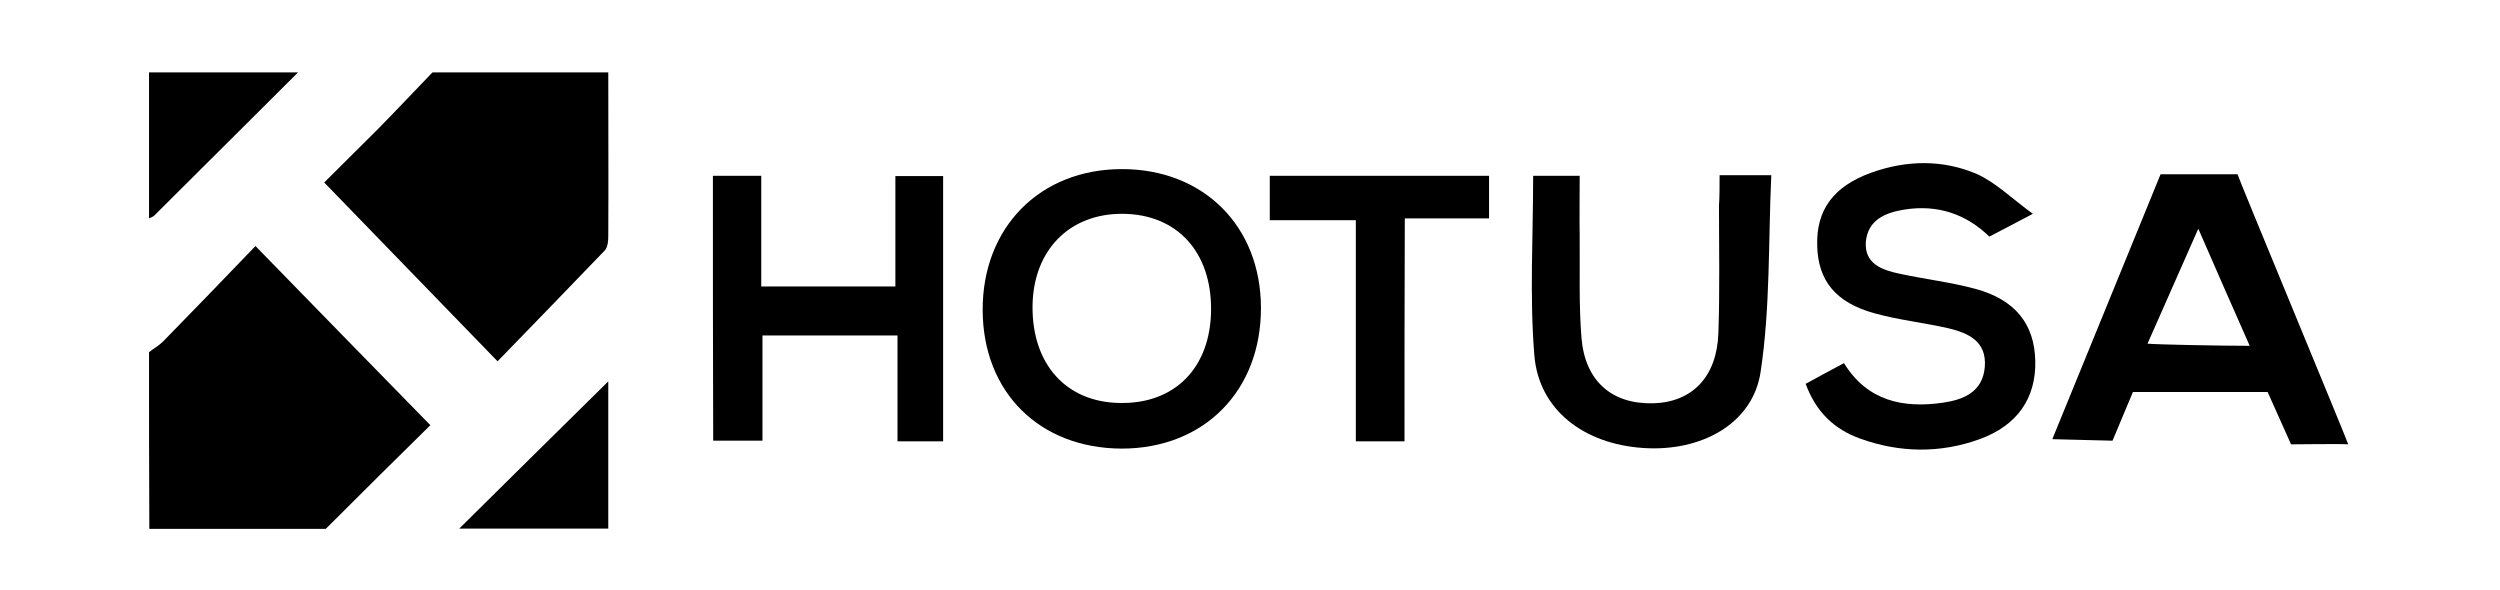
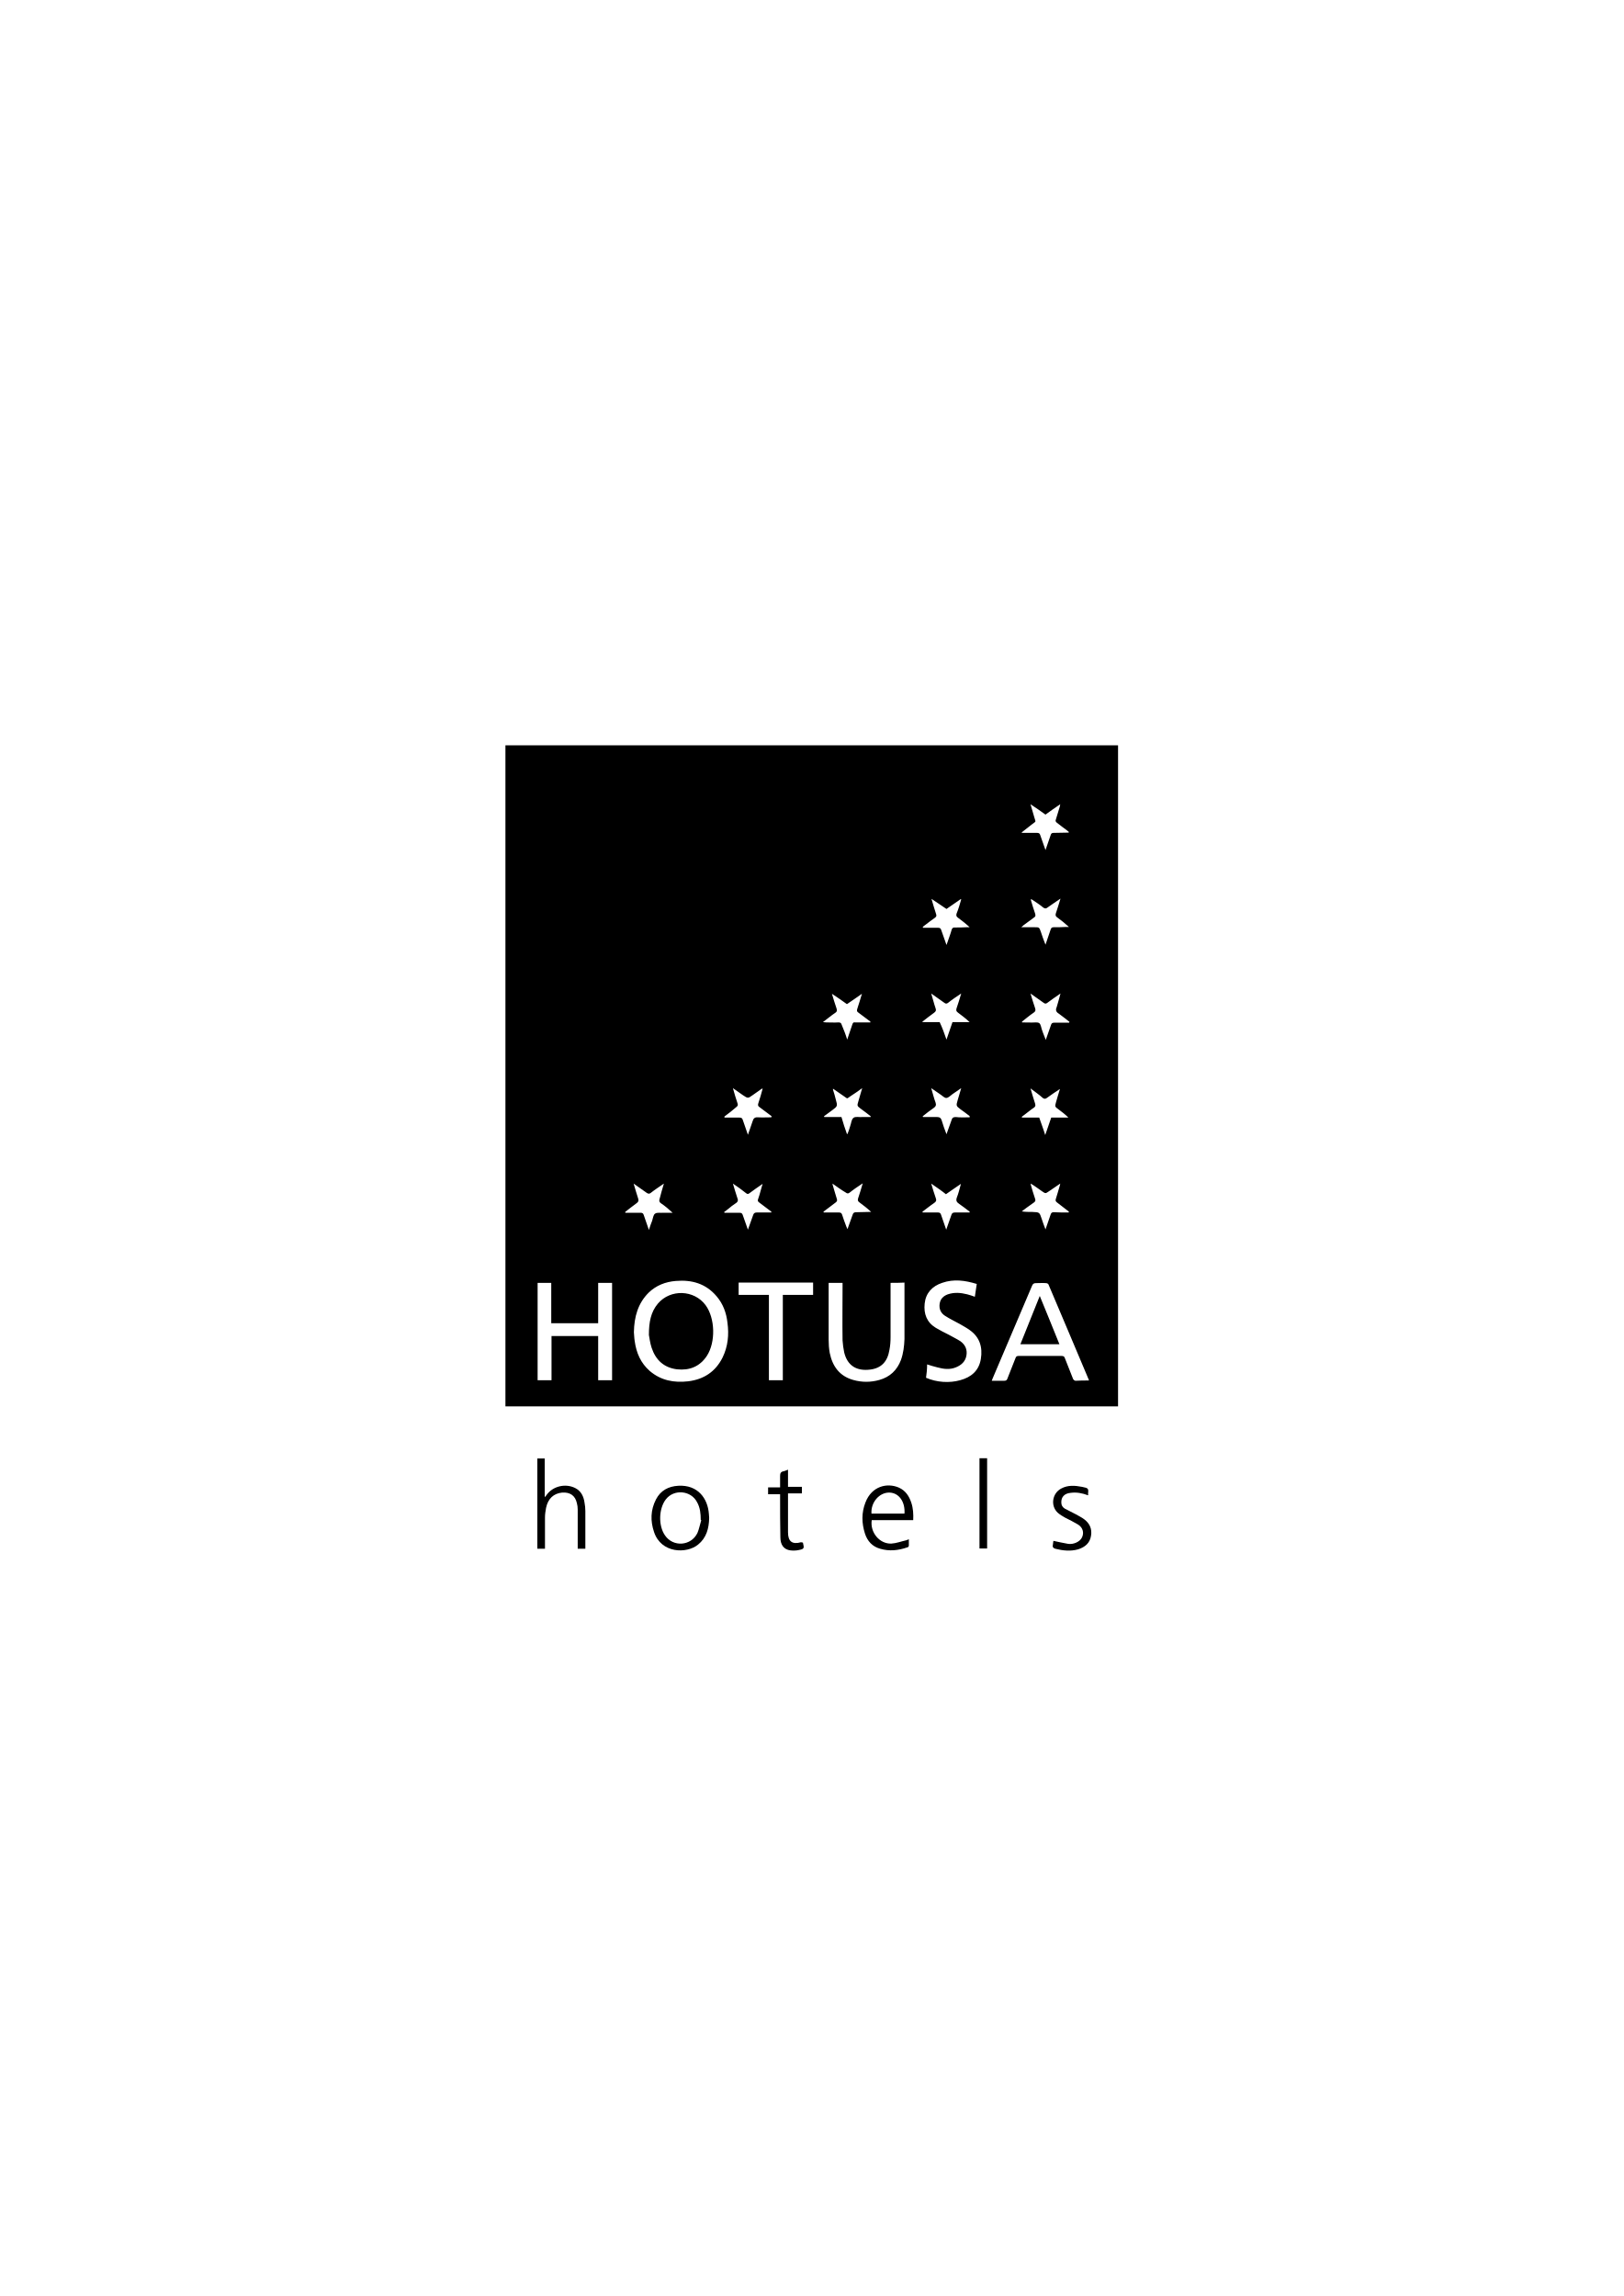
- <svg xmlns="http://www.w3.org/2000/svg" version="1.1" id="Capa_1" x="0px" y="0px" viewBox="0 0 822 193.7" style="enable-background:new 0 0 822 193.7;" xml:space="preserve">
+ <svg xmlns="http://www.w3.org/2000/svg" version="1.1" id="Capa_1" x="0px" y="0px" viewBox="0 0 595.3 841.9" style="enable-background:new 0 0 595.3 841.9;" xml:space="preserve">
  <g>
-     <path d="M200,23.8c0,18,0.1,35.9,0,53.9c0,1.6-0.2,3.6-1.1,4.6c-11.6,12.1-23.3,24.1-35.3,36.5c-19.5-20.1-38.1-39.3-57-58.8   c5.2-5.2,11.5-11.4,17.7-17.6c6-6.1,11.9-12.4,17.9-18.6C161.3,23.8,180.7,23.8,200,23.8z" />
-     <path d="M49,115.8c1.5-1.2,3.2-2.1,4.6-3.5C63.7,102,73.7,91.6,84,80.9c19.6,20.1,38.3,39.3,57.5,58.9   c-11.1,10.9-22.8,22.5-34.4,34.1c-19.3,0-38.7,0-58,0C49,154.5,49,135.2,49,115.8z" />
-     <path d="M772.1,146.1c-1.4-0.2-18.8,0-18.8,0l-7.7-17.2h-44.3l-6.7,16l-19.8-0.5l35.6-87.1h25.3   C735.5,57.4,772.1,145.6,772.1,146.1z M739.7,113.7c-5.9-13.4-11-24.9-16.9-38.5c-6,13.6-11.2,25.3-16.7,37.8   C709.5,113.3,729.7,113.7,739.7,113.7z" />
-     <path d="M98,23.8C82.2,39.5,66.5,55.2,50.7,70.9c-0.4,0.4-1.1,0.6-1.7,0.9c0-16,0-32,0-48C65.3,23.8,81.7,23.8,98,23.8z" />
-     <path d="M151,173.8c16-15.8,32-31.7,49-48.4c0,17,0,32.7,0,48.4C183.7,173.8,167.3,173.8,151,173.8z" />
-     <path d="M368.9,55.6c-27,0-45.9,19.2-45.8,46.4c0.1,27,18.7,45.4,45.7,45.5c27.1,0,45.9-19,45.8-46.4   C414.5,74.3,395.7,55.6,368.9,55.6z M368.3,132.5c-17.7-0.2-29-12.7-28.8-31.9c0.2-18.2,12-30.4,29.6-30.3   c17.8,0.1,29.2,12.4,29.1,31.5C398.1,120.8,386.4,132.8,368.3,132.5z" />
-     <path d="M234.4,57.8c5.5,0,10.2,0,15.9,0c0,12.2,0,24.1,0,36.4c15,0,29,0,44.1,0c0-12.1,0-23.9,0-36.3c5.7,0,10.4,0,15.7,0   c0,29,0,57.8,0,87.2c-4.7,0-9.2,0-15,0c0-11.3,0-22.8,0-34.8c-15.4,0-29.5,0-44.4,0c0,11.4,0,22.6,0,34.6c-5.8,0-10.7,0-16.2,0   C234.4,116.1,234.4,87.3,234.4,57.8z" />
-     <path d="M668.4,70.3c-6.3,3.3-10,5.3-14.3,7.5c-7.7-7.5-17.1-10.6-27.9-8.9c-6.3,1-12,3.4-12.7,10.5c-0.6,7.3,5.3,9.4,11.1,10.6   c8.3,1.8,16.9,2.8,25,5c13.1,3.6,19.3,11.6,19.6,23.6c0.3,12.3-5.9,21.3-18.3,25.8c-13,4.7-26.3,4.5-39.3-0.2   c-8.4-3-14.5-8.7-17.9-18c4-2.2,7.9-4.3,12.6-6.8c7.7,12.5,19.5,14.9,32.6,13c6.7-1,13-3.5,13.7-11.7c0.7-8.5-5.4-11.2-12.1-12.8   c-8-1.8-16.3-2.7-24.2-4.9c-12.7-3.5-18.5-10.7-18.8-22.1c-0.4-11.8,5.3-19.6,17.7-24.1c11.7-4.2,23.7-4.4,35,0.5   C656.4,60.2,661.4,65.2,668.4,70.3z" />
-     <path d="M565.4,57.6c5.8,0,10.3,0,17,0c-1,21.8-0.3,43.4-3.5,64.6c-2.5,17.1-19.5,26.4-38.6,25.1c-19.5-1.3-34.3-12.5-35.8-30.4   c-1.6-19.4-0.4-39.1-0.4-59.1c4.9,0,9.3,0,15.3,0c0,6.7-0.1,13.4,0,20.1c0.1,11.1-0.3,22.3,0.6,33.3c1.2,14.2,10.1,21.8,23.7,21.4   c12.7-0.4,20.8-8.7,21.3-23c0.5-13.9,0.2-27.9,0.2-41.9C565.4,64.6,565.4,61.6,565.4,57.6z" />
-     <path d="M461.8,145.1c-6.1,0-10.6,0-16,0c0-24.2,0-47.9,0-72.7c-9.9,0-18.8,0-28.3,0c0-5.4,0-9.8,0-14.6c24,0,47.8,0,72.1,0   c0,4.5,0,8.7,0,14c-8.9,0-17.8,0-27.7,0C461.8,96.7,461.8,120.5,461.8,145.1z" />
+     <path d="M185.3,515.7c0-80.8,0-161.6,0-242.4c74.9,0,149.7,0,224.6,0c0,80.8,0,161.6,0,242.4C335.1,515.7,260.3,515.7,185.3,515.7z    M232.4,488.5c0.1,0.9,0.1,2.1,0.3,3.3c0.6,4.3,2.2,8,5.5,10.9c4.1,3.5,8.9,4.4,14.1,3.8c5.7-0.7,10-3.5,12.6-8.7   c2-4.1,2.4-8.4,1.8-12.8c-0.4-3.6-1.6-6.9-4-9.7c-3.9-4.6-9-6.1-14.9-5.6c-3.8,0.3-7.2,1.6-10,4.3   C233.9,477.9,232.5,482.8,232.4,488.5z M219.3,485.2c-5.8,0-11.4,0-17.2,0c0-5,0-9.9,0-14.8c-1.7,0-3.4,0-5,0c0,11.9,0,23.8,0,35.7   c1.7,0,3.4,0,5.1,0c0-5.4,0-10.8,0-16.2c5.7,0,11.4,0,17.1,0c0,5.4,0,10.8,0,16.2c1.7,0,3.4,0,5.1,0c0-11.9,0-23.8,0-35.7   c-1.7,0-3.4,0-5.1,0C219.3,475.3,219.3,480.2,219.3,485.2z M399.2,506.2c0-0.2,0-0.2,0-0.2c-4.9-11.7-9.9-23.4-14.8-35   c-0.1-0.3-0.6-0.5-0.9-0.5c-1.3-0.1-2.5,0-3.7,0c-0.7,0-1.1,0.2-1.4,0.9c-4.8,11.4-9.7,22.7-14.5,34.1c-0.1,0.2-0.2,0.5-0.3,0.8   c1.6,0,3.1,0,4.6,0c0.6,0,0.9-0.2,1.1-0.7c1-2.5,2-5,3-7.6c0.2-0.6,0.5-0.8,1.1-0.8c5.3,0,10.6,0,15.8,0c0.7,0,1,0.2,1.2,0.8   c1,2.5,2,5,3,7.6c0.1,0.3,0.6,0.7,0.9,0.7C395.9,506.2,397.6,506.2,399.2,506.2z M326.5,470.4c0,0.4,0,0.8,0,1.2   c0,6.2,0,12.4,0,18.6c0,1.6-0.1,3.2-0.4,4.7c-0.7,4.4-3,6.8-7.1,7.3c-4.8,0.6-8.3-1.3-9.5-6.3c-0.3-1.4-0.5-2.9-0.6-4.4   c-0.1-6.6,0-13.3,0-19.9c0-0.4,0-0.7,0-1.2c-1.8,0-3.4,0-5.1,0c0,0.3,0,0.6,0,0.7c0,6.7,0,13.4,0,20.1c0,1.6,0.1,3.3,0.4,4.9   c1,4.9,3.6,8.5,8.6,9.9c3.2,0.9,6.4,0.9,9.6,0c3.9-1.1,6.5-3.6,7.9-7.3c0.9-2.5,1.2-5.1,1.3-7.7c0-6.6,0-13.1,0-19.7   c0-0.3,0-0.6,0-1C329.8,470.4,328.2,470.4,326.5,470.4z M339.5,505.2c3.9,1.7,8.6,2,12.5,0.9c4.1-1.1,6.9-3.5,7.6-7.8   c0.7-4.3-0.4-8-4.1-10.6c-1.1-0.8-2.4-1.5-3.6-2.2c-1.8-1-3.7-1.9-5.4-3c-1.6-1-2.3-2.6-2-4.5c0.3-1.8,1.4-2.8,3-3.4   c2.4-0.8,4.7-0.6,7.1,0c0.9,0.2,1.9,0.6,2.8,0.9c0.2-1.6,0.5-3.2,0.7-4.7c-4.3-1.3-8.4-1.9-12.7-0.4c-3.6,1.2-6,3.7-6.4,7.6   c-0.4,3.8,0.8,6.9,4.1,8.9c1.5,0.9,3.1,1.7,4.7,2.5c1.4,0.8,2.9,1.5,4.3,2.4c1.8,1.3,2.6,3.1,2.2,5.3c-0.4,2.2-1.9,3.5-3.9,4.3   c-2.2,0.9-4.5,0.6-6.7,0c-1.3-0.3-2.5-0.7-3.8-1.1C339.9,502.2,339.7,503.7,339.5,505.2z M287,506.1c0-10.4,0-20.8,0-31.3   c3.7,0,7.4,0,11.1,0c0-1.5,0-3,0-4.5c-9.1,0-18.2,0-27.3,0c0,1.5,0,2.9,0,4.5c3.7,0,7.3,0,11.1,0c0,10.5,0,20.9,0,31.3   C283.6,506.1,285.2,506.1,287,506.1z M388.8,364.3c-1.8,1.2-3.3,2.3-4.8,3.4c-0.5,0.4-0.9,0.4-1.4,0c-1.5-1.1-3-2.1-4.8-3.4   c0.6,2,1.1,3.7,1.7,5.4c0.2,0.7,0.2,1.1-0.5,1.6c-1.5,1-2.9,2.2-4.3,3.3c0,0.1,0,0.2,0,0.3c1.7,0,3.4,0.1,5.1,0   c1,0,1.5,0.2,1.8,1.3c0.4,1.7,1.1,3.3,1.8,5.1c0.7-2,1.3-3.7,1.9-5.4c0.2-0.7,0.5-0.9,1.2-0.9c1.8,0,3.7,0,5.5,0   c0-0.1,0-0.2,0.1-0.3c-1.3-1-2.5-2-3.9-3c-1-0.6-1.3-1.3-0.8-2.4C387.9,367.7,388.3,366.1,388.8,364.3z M310.6,381.2   c0.7-2,1.3-3.8,1.9-5.6c0.2-0.6,0.4-0.8,1-0.7c1.2,0,2.4,0,3.6,0c0.7,0,1.3,0,2,0c0-0.1,0-0.2,0-0.3c-1.5-1.1-2.9-2.2-4.4-3.3   c-0.6-0.4-0.6-0.7-0.4-1.4c0.6-1.8,1.1-3.5,1.7-5.5c-2,1.4-3.7,2.6-5.5,3.8c-1.8-1.3-3.5-2.5-5.5-3.8c0.6,2,1.1,3.7,1.7,5.4   c0.2,0.7,0.2,1.2-0.5,1.6c-1.5,1-2.9,2.2-4.5,3.4c0.6,0,0.9,0.1,1.2,0.1c1.5,0,3,0.1,4.5,0c0.7,0,1,0.2,1.2,0.9   C309.3,377.5,310,379.2,310.6,381.2z M355.5,409.7c0-0.1,0-0.2,0-0.4c-0.1-0.1-0.1-0.2-0.2-0.2c-1-0.8-2-1.5-3.1-2.3   c-1.7-1.3-1.7-1.3-1.1-3.4c0.4-1.4,0.8-2.8,1.3-4.4c-1.2,0.8-2.2,1.5-3.2,2.2c-0.7,0.5-1.5,1.4-2.3,1.4c-0.7,0-1.5-0.9-2.3-1.4   c-1-0.7-2-1.4-3.2-2.2c0.6,2,1,3.7,1.6,5.3c0.3,0.9,0.1,1.4-0.6,1.9c-1.4,1-2.8,2-4.1,3.1c0,0.1,0,0.2,0.1,0.3c1.7,0,3.5,0,5.2,0   c0.9,0,1.3,0.3,1.6,1.1c0.5,1.7,1.1,3.4,1.8,5.2c0.7-1.9,1.3-3.6,1.9-5.3c0.2-0.8,0.7-1,1.5-1C351.9,409.8,353.7,409.7,355.5,409.7   z M377.8,399.1c0.6,2,1.1,3.8,1.7,5.6c0.2,0.7,0.1,1.1-0.5,1.5c-1.1,0.7-2.1,1.6-3.2,2.4c-0.4,0.3-0.8,0.6-1.2,0.9   c0,0.1,0.1,0.2,0.1,0.3c2.1,0,4.2,0,6.3,0c0.7,2.1,1.5,4.1,2.2,6.4c0.8-2.3,1.5-4.3,2.2-6.4c2.1,0,4.2,0,6.3,0   c-1.2-1.2-2.4-2.1-3.6-3c-1.4-1-1.4-1-0.9-2.8c0.4-1.5,0.9-3,1.4-4.7c-1.8,1.2-3.3,2.2-4.8,3.3c-0.6,0.4-0.9,0.4-1.5,0   C381,401.4,379.5,400.4,377.8,399.1z M265.6,409.4c0,0.1,0,0.2,0,0.4c1.8,0,3.7,0,5.5,0c0.7,0,1,0.2,1.2,0.8   c0.6,1.8,1.2,3.5,1.9,5.5c0.6-1.8,1.2-3.3,1.7-4.9c0.3-1.1,0.8-1.6,2-1.5c1.6,0.1,3.2,0,4.9,0c0-0.1,0-0.2,0.1-0.4   c-1.5-1.1-2.9-2.2-4.4-3.3c-0.6-0.4-0.7-0.7-0.5-1.4c0.6-1.8,1.1-3.5,1.6-5.4c-0.2,0-0.2,0-0.3,0c-1.1,0.8-2.3,1.6-3.4,2.4   c-1.7,1.2-1.7,1.2-3.5,0c-1.1-0.8-2.3-1.6-3.7-2.6c0.6,2.1,1.1,3.9,1.7,5.6c0.2,0.6,0.1,0.9-0.4,1.3   C268.5,407.2,267.1,408.3,265.6,409.4z M347,381.2c0.8-2.3,1.5-4.3,2.2-6.4c2.1,0,4.2,0,6.3,0c-1.4-1.3-2.8-2.4-4.3-3.5   c-0.7-0.5-0.7-0.9-0.5-1.6c0.6-1.7,1.1-3.4,1.7-5.4c-1.8,1.2-3.3,2.2-4.8,3.4c-0.5,0.4-0.9,0.4-1.4,0c-1.5-1.1-3-2.1-4.8-3.4   c0.6,1.9,1,3.7,1.6,5.4c0.3,0.8,0.1,1.2-0.6,1.7c-1.4,1-2.8,2.1-4.2,3.2c0,0.1,0,0.2,0,0.2c2.1,0,4.2,0,6.3,0   C345.5,376.9,346.2,378.9,347,381.2z M310.5,415.8c0.1,0,0.2,0,0.2,0c0.4-0.9,0.7-1.9,1-2.9c0.4-1,0.4-2.4,1.2-3   c0.7-0.6,2.1-0.2,3.2-0.3c1,0,2,0,3.1,0c0-0.1,0-0.2,0-0.3c-1.2-0.9-2.4-1.9-3.7-2.8c-1.3-1-1.3-1-0.8-2.7c0.4-1.5,0.9-3,1.4-4.8   c-1.5,1.1-2.8,2-4.2,2.9c-1.7,1.1-0.9,1.1-2.6,0c-1.3-0.9-2.6-1.8-3.9-2.7c0,0.2,0,0.3,0,0.4c0.4,1.2,0.7,2.3,1,3.5   c0.7,2.5,0.7,2.5-1.3,4c-1,0.7-2,1.5-3,2.2c0,0.1,0.1,0.2,0.1,0.3c2.1,0,4.2,0,6.3,0C309.1,411.8,309.8,413.8,310.5,415.8z    M305.2,434c0.1,0.5,0.1,0.7,0.2,0.9c0.5,1.6,0.9,3.2,1.4,4.7c0.2,0.6,0.1,0.9-0.4,1.3c-1.1,0.8-2.2,1.7-3.3,2.5   c-0.4,0.3-0.8,0.6-1.2,0.9c0,0.1,0.1,0.2,0.1,0.3c1.9,0,3.7,0,5.6,0c0.6,0,0.9,0.2,1.1,0.7c0.5,1.5,1,3,1.6,4.5   c0.1,0.2,0.2,0.5,0.4,0.9c0.7-1.9,1.3-3.6,1.9-5.3c0.2-0.7,0.6-0.9,1.3-0.9c1.5,0,3-0.1,4.4-0.1c0.4,0,0.7,0,1.1,0   c-1.4-1.3-2.8-2.4-4.3-3.5c-0.6-0.4-0.7-0.8-0.5-1.5c0.6-1.7,1.1-3.5,1.7-5.5c-1.8,1.2-3.3,2.2-4.8,3.4c-0.5,0.4-0.9,0.4-1.4,0   C308.4,436.3,306.9,435.2,305.2,434z M268.7,434c0.6,1.9,1,3.5,1.6,5.2c0.4,0.9,0.3,1.5-0.7,2.1c-0.9,0.6-1.7,1.2-2.5,1.9   c-0.5,0.4-1,0.8-1.6,1.2c0,0.1,0.1,0.2,0.1,0.3c1.9,0,3.7,0,5.5,0c0.7,0,1,0.2,1.2,0.8c0.6,1.7,1.2,3.5,1.9,5.4   c0.7-1.9,1.3-3.6,1.9-5.3c0.2-0.7,0.6-1,1.3-1c1.8,0,3.6,0,5.4,0c0-0.1,0-0.2,0-0.3c-1.5-1.1-3-2.3-4.5-3.4   c-0.4-0.3-0.6-0.6-0.4-1.1c0.4-1.1,0.7-2.2,1-3.3c0.2-0.7,0.4-1.5,0.7-2.4c-1.8,1.2-3.3,2.3-4.8,3.4c-0.5,0.4-0.8,0.4-1.3,0   C272,436.3,270.5,435.2,268.7,434z M243.4,434c-1.7,1.2-3.3,2.2-4.8,3.4c-0.5,0.4-0.9,0.4-1.5,0c-1.5-1.1-3-2.1-4.8-3.4   c0.6,2,1.1,3.8,1.7,5.6c0.2,0.7,0,1.1-0.5,1.5c-1.5,1.1-2.9,2.2-4.3,3.3c0,0.1,0,0.2,0.1,0.3c1.9,0,3.7,0,5.6,0   c0.6,0,0.9,0.2,1.1,0.8c0.6,1.8,1.2,3.5,1.9,5.5c0.4-1.3,0.8-2.4,1.2-3.4c0.3-0.9,0.4-2.2,1.1-2.6c0.7-0.5,2-0.2,3-0.3   c1.1,0,2.2,0,3.4,0c-1.4-1.3-2.8-2.5-4.3-3.5c-0.6-0.4-0.7-0.9-0.5-1.5C242.3,437.7,242.8,436,243.4,434z M341.4,434   c0.6,2,1.1,3.7,1.7,5.4c0.3,0.8,0.1,1.2-0.6,1.7c-1.5,1-2.8,2.1-4.3,3.2c0,0.1,0,0.2,0.1,0.3c1.9,0,3.7,0,5.6,0   c0.6,0,0.9,0.2,1.1,0.8c0.6,1.8,1.2,3.5,1.9,5.5c0.7-1.9,1.3-3.6,1.9-5.4c0.2-0.7,0.6-0.9,1.3-0.9c1.8,0,3.6,0,5.4,0   c0-0.1,0-0.2,0-0.3c-1.3-1-2.6-2-3.9-2.9c-0.9-0.6-1.2-1.2-0.8-2.3c0.6-1.5,1-3.2,1.5-5c-2,1.3-3.7,2.6-5.5,3.8   C345.2,436.6,343.4,435.4,341.4,434z M391.8,444.6c0-0.1,0-0.2,0.1-0.3c-1.5-1.1-2.9-2.3-4.4-3.4c-0.5-0.4-0.6-0.7-0.4-1.3   c0.5-1.5,0.9-3.1,1.4-4.7c0.1-0.2,0.1-0.4,0.2-0.9c-1.5,1-2.8,1.9-4.1,2.8c-1.3,0.9-1.3,0.9-2.6,0c-1.3-0.9-2.6-1.9-4.1-2.8   c0,0.2,0,0.3,0,0.4c0.5,1.7,1,3.5,1.6,5.2c0.2,0.6,0.1,0.9-0.4,1.3c-0.9,0.6-1.9,1.4-2.8,2c-0.6,0.4-1.1,0.9-1.7,1.3   c1.4,0.2,2.6,0.2,3.9,0.2c2.6,0.1,2.6,0.1,3.4,2.5c0.4,1.2,0.8,2.4,1.4,3.9c0.7-2,1.3-3.7,1.9-5.5c0.2-0.6,0.5-0.8,1.1-0.8   C388.1,444.6,390,444.6,391.8,444.6z M391.8,305.3c0-0.1,0-0.2,0.1-0.2c-0.2-0.2-0.5-0.4-0.7-0.6c-1.3-0.9-2.5-1.9-3.7-2.8   c-0.5-0.4-0.6-0.7-0.4-1.2c0.5-1.5,0.9-3.1,1.4-4.6c0.1-0.2,0.1-0.5,0.2-1c-2,1.3-3.7,2.6-5.4,3.8c-1.8-1.3-3.5-2.5-5.5-3.8   c0.5,1.8,1,3.3,1.4,4.8c0.6,2,0.7,1.3-0.9,2.6c-1.2,1-2.5,1.9-3.7,2.9c0,0.1,0,0.2,0.1,0.2c1.8,0,3.7,0,5.5,0c0.7,0,1,0.2,1.2,0.9   c0.6,1.7,1.2,3.5,1.9,5.4c0.7-2,1.3-3.7,1.9-5.5c0.2-0.7,0.5-0.8,1.2-0.8C388.2,305.4,390,305.3,391.8,305.3z M378.1,329.7   c0,0-0.1,0.1-0.2,0.2c0.5,1.7,1,3.4,1.6,5.1c0.2,0.7,0.2,1.1-0.5,1.5c-1.3,0.9-2.5,1.9-3.8,2.8c-0.2,0.2-0.4,0.4-0.8,0.7   c1.9,0,3.4,0,4.9,0c1.7,0,1.7,0,2.3,1.7c0.5,1.5,1,3,1.7,4.7c0.7-2,1.3-3.8,1.9-5.6c0.2-0.6,0.5-0.8,1.1-0.8c1.5,0,3,0,4.4-0.1   c0.4,0,0.8,0,1.2,0c-1.4-1.3-2.8-2.4-4.3-3.5c-0.6-0.4-0.7-0.8-0.5-1.5c0.6-1.7,1.1-3.5,1.7-5.4c-1.7,1.2-3.3,2.2-4.8,3.3   c-0.5,0.4-0.9,0.4-1.5,0C381.2,331.7,379.6,330.7,378.1,329.7z M352.4,329.8c0,0-0.1-0.1-0.2-0.1c-1.7,1.2-3.5,2.4-5.2,3.6   c-1.8-1.2-3.5-2.4-5.5-3.7c0.6,2,1.1,3.8,1.7,5.6c0.2,0.6,0.1,0.9-0.4,1.3c-1.2,0.8-2.3,1.7-3.5,2.6c-0.4,0.3-0.7,0.5-1,0.8   c0,0.1,0.1,0.2,0.1,0.3c1.8,0,3.7,0,5.5,0c0.7,0,1,0.2,1.2,0.9c0.6,1.8,1.2,3.5,1.9,5.4c0.2-0.5,0.3-0.8,0.4-1.1   c0.5-1.5,1.1-3,1.5-4.5c0.2-0.6,0.5-0.8,1-0.8c1.5,0,3,0,4.4-0.1c0.4,0,0.8,0,1.2,0c-1.4-1.3-2.8-2.4-4.3-3.5   c-0.6-0.4-0.7-0.9-0.5-1.5C351.4,333.3,351.9,331.5,352.4,329.8z" />
+     <path d="M199.8,567.9c-1,0-1.9,0-2.8,0c0-11,0-22,0-33.1c0.9,0,1.7,0,2.7,0c0,4.7,0,9.3,0,14.2c0.3-0.4,0.5-0.6,0.6-0.7   c2.3-3.4,7.1-4.5,10.7-2.6c2.1,1.1,3,3.1,3.3,5.3c0.2,1,0.3,2.1,0.3,3.1c0,4.6,0,9.1,0,13.8c-0.9,0-1.8,0-2.8,0c0-0.4,0-0.7,0-1.1   c0-4.4,0-8.9,0-13.3c0-0.8-0.1-1.6-0.3-2.3c-0.6-2.8-2.5-4.1-5.4-3.9c-3.1,0.3-5.2,2.2-5.9,5.6c-0.2,1.1-0.4,2.3-0.4,3.5   c0,3.4,0,6.9,0,10.3C199.8,567.1,199.8,567.5,199.8,567.9z" />
+     <path d="M260,556.6c-0.1,3.9-1,7.3-4.1,9.8c-4.2,3.4-13.5,3.2-16.1-4.6c-1.4-4.1-1.3-8.1,0.7-12c1.7-3.3,4.6-4.8,8.2-5   c7.1-0.4,10.8,4.6,11.2,10.4C259.9,555.7,260,556.1,260,556.6z M257.1,557.4c-0.1,0-0.2,0-0.2-0.1c0-2.2-0.2-4.4-1.3-6.4   c-2.2-4.4-8.5-5-11.5-1.1c-2.6,3.4-2.8,9.6-0.3,13.2c3,4.4,9.6,3.9,11.9-0.9C256.3,560.7,256.6,559,257.1,557.4z" />
+     <path d="M334.8,557.4c-5.1,0-10.2,0-15.2,0c-0.7,4.5,2.9,8.8,7.2,8.6c1.8-0.1,3.6-0.8,5.4-1.2c0.3-0.1,0.6-0.2,1-0.4   c0,0.9,0,1.7,0,2.4c0,0.2-0.3,0.6-0.6,0.6c-3.2,1.1-6.5,1.5-9.9,0.5c-2.9-0.8-4.7-2.8-5.6-5.6c-1.2-3.8-1.3-7.6,0.2-11.4   c2.3-6,8-7.3,12.3-5.4c2.4,1.1,3.7,3.1,4.5,5.5C334.8,553.1,334.9,555.2,334.8,557.4z M319.5,555c4.1,0,8.1,0,12.1,0   c0.3-4.3-2-7.6-5.5-7.7C322.4,547.2,319.2,550.9,319.5,555z" />
+     <path d="M398.9,548.3c-2.1-0.8-4.2-1.2-6.4-0.9c-2.2,0.2-3.5,1.5-3.4,3.6c0,1,0.5,1.7,1.3,2.2c1.3,0.7,2.8,1.4,4.1,2.1   c1,0.6,2.1,1.1,3,1.8c2,1.5,2.9,3.5,2.5,6c-0.4,2.7-2.2,4.2-4.7,5c-2.8,0.8-5.6,0.5-8.4-0.2c-0.7-0.2-1.1-0.6-0.9-1.4   c0.1-0.6,0.1-1.1,0.2-1.5c1.9,0.4,3.6,0.8,5.4,1.1c2,0.3,4.4-0.8,5.1-2.4c0.8-1.7,0.3-3.6-1.5-4.7c-1.5-0.9-3.1-1.7-4.7-2.5   c-0.9-0.5-1.9-1.1-2.7-1.8c-2.8-2.6-2-7.2,1.3-8.9c2.4-1.3,5-1.1,7.6-0.6c2.4,0.5,2.4,0.5,2.2,2.8C399,548,399,548.1,398.9,548.3z" />
+     <path d="M294.3,565.6c0.1,0.1,0.1,0.1,0.1,0.2c0.5,2,0.4,2.2-1.7,2.6c-0.9,0.2-2,0.2-2.9,0.1c-2.4-0.3-3.7-2-3.7-4.8   c-0.1-4.8-0.1-9.7-0.1-14.6c0-0.4,0-0.8,0-1.2c-1.5,0-2.9,0-4.4,0c0-0.8,0-1.6,0-2.5c1.4,0,2.8,0,4.4,0c0-1.5,0-2.8,0-4.2   c0-0.9,0.2-1.5,1.2-1.7c0.6-0.1,1.1-0.4,1.7-0.6c0,2.1,0,4.2,0,6.3c1.7,0,3.4,0,5.1,0c0,0.9,0,1.6,0,2.4c-1.7,0-3.3,0-5.1,0   c0,0.5,0,0.8,0,1.1c0,4.4,0,8.8,0,13.2c0,3.4,1.6,4.5,4.8,3.6C293.9,565.6,294.1,565.6,294.3,565.6z" />
+     <path d="M359.1,567.8c0-11,0-22,0-33.1c0.9,0,1.9,0,2.8,0c0,11,0,22,0,33.1C361,567.8,360.1,567.8,359.1,567.8z" />
+     <path d="M237.9,489.5c0-4.7,0.7-8.4,3.3-11.5c4.6-5.4,13.3-5.1,17.5,0.6c3.5,4.8,3.7,13.5,0.5,18.5c-2.6,4-6.4,5.5-11,5   c-4.8-0.6-7.8-3.4-9.3-7.9C238.3,492.4,238.1,490.5,237.9,489.5z" />
+     <path d="M388.4,492.9c-4.8,0-9.4,0-14.3,0c2.4-5.9,4.7-11.7,7.1-17.7C383.7,481.2,386,487,388.4,492.9z" />
  </g>
</svg>
